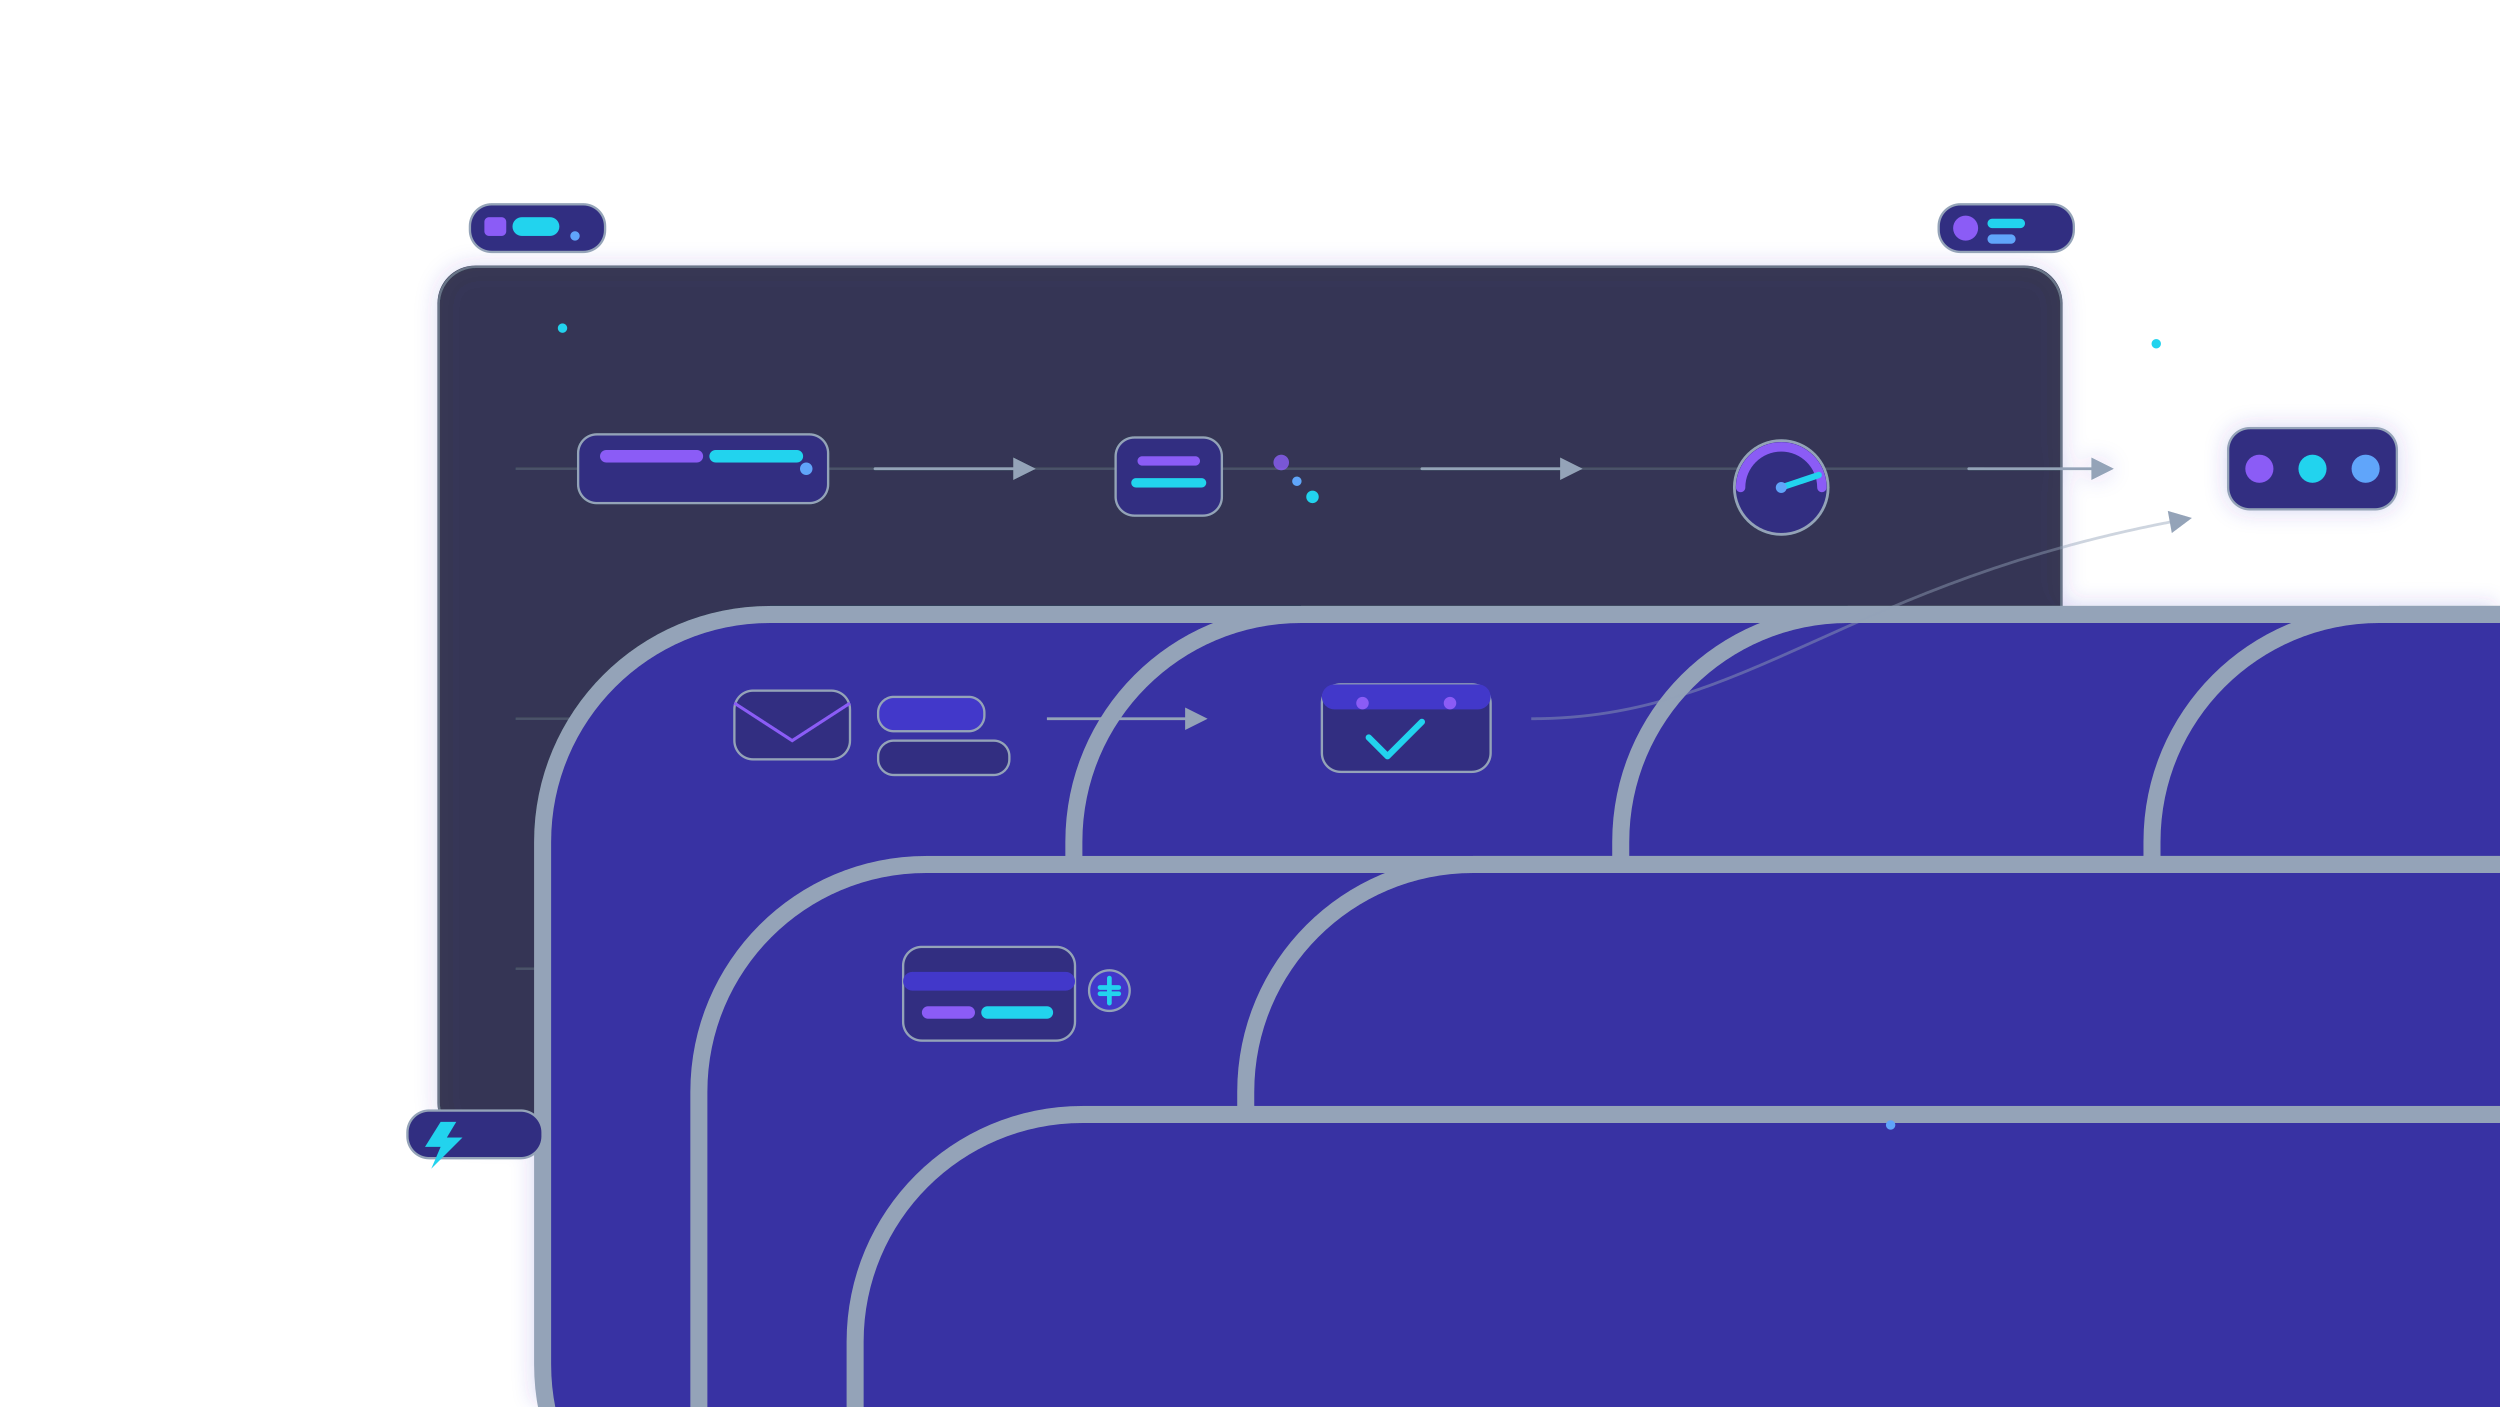
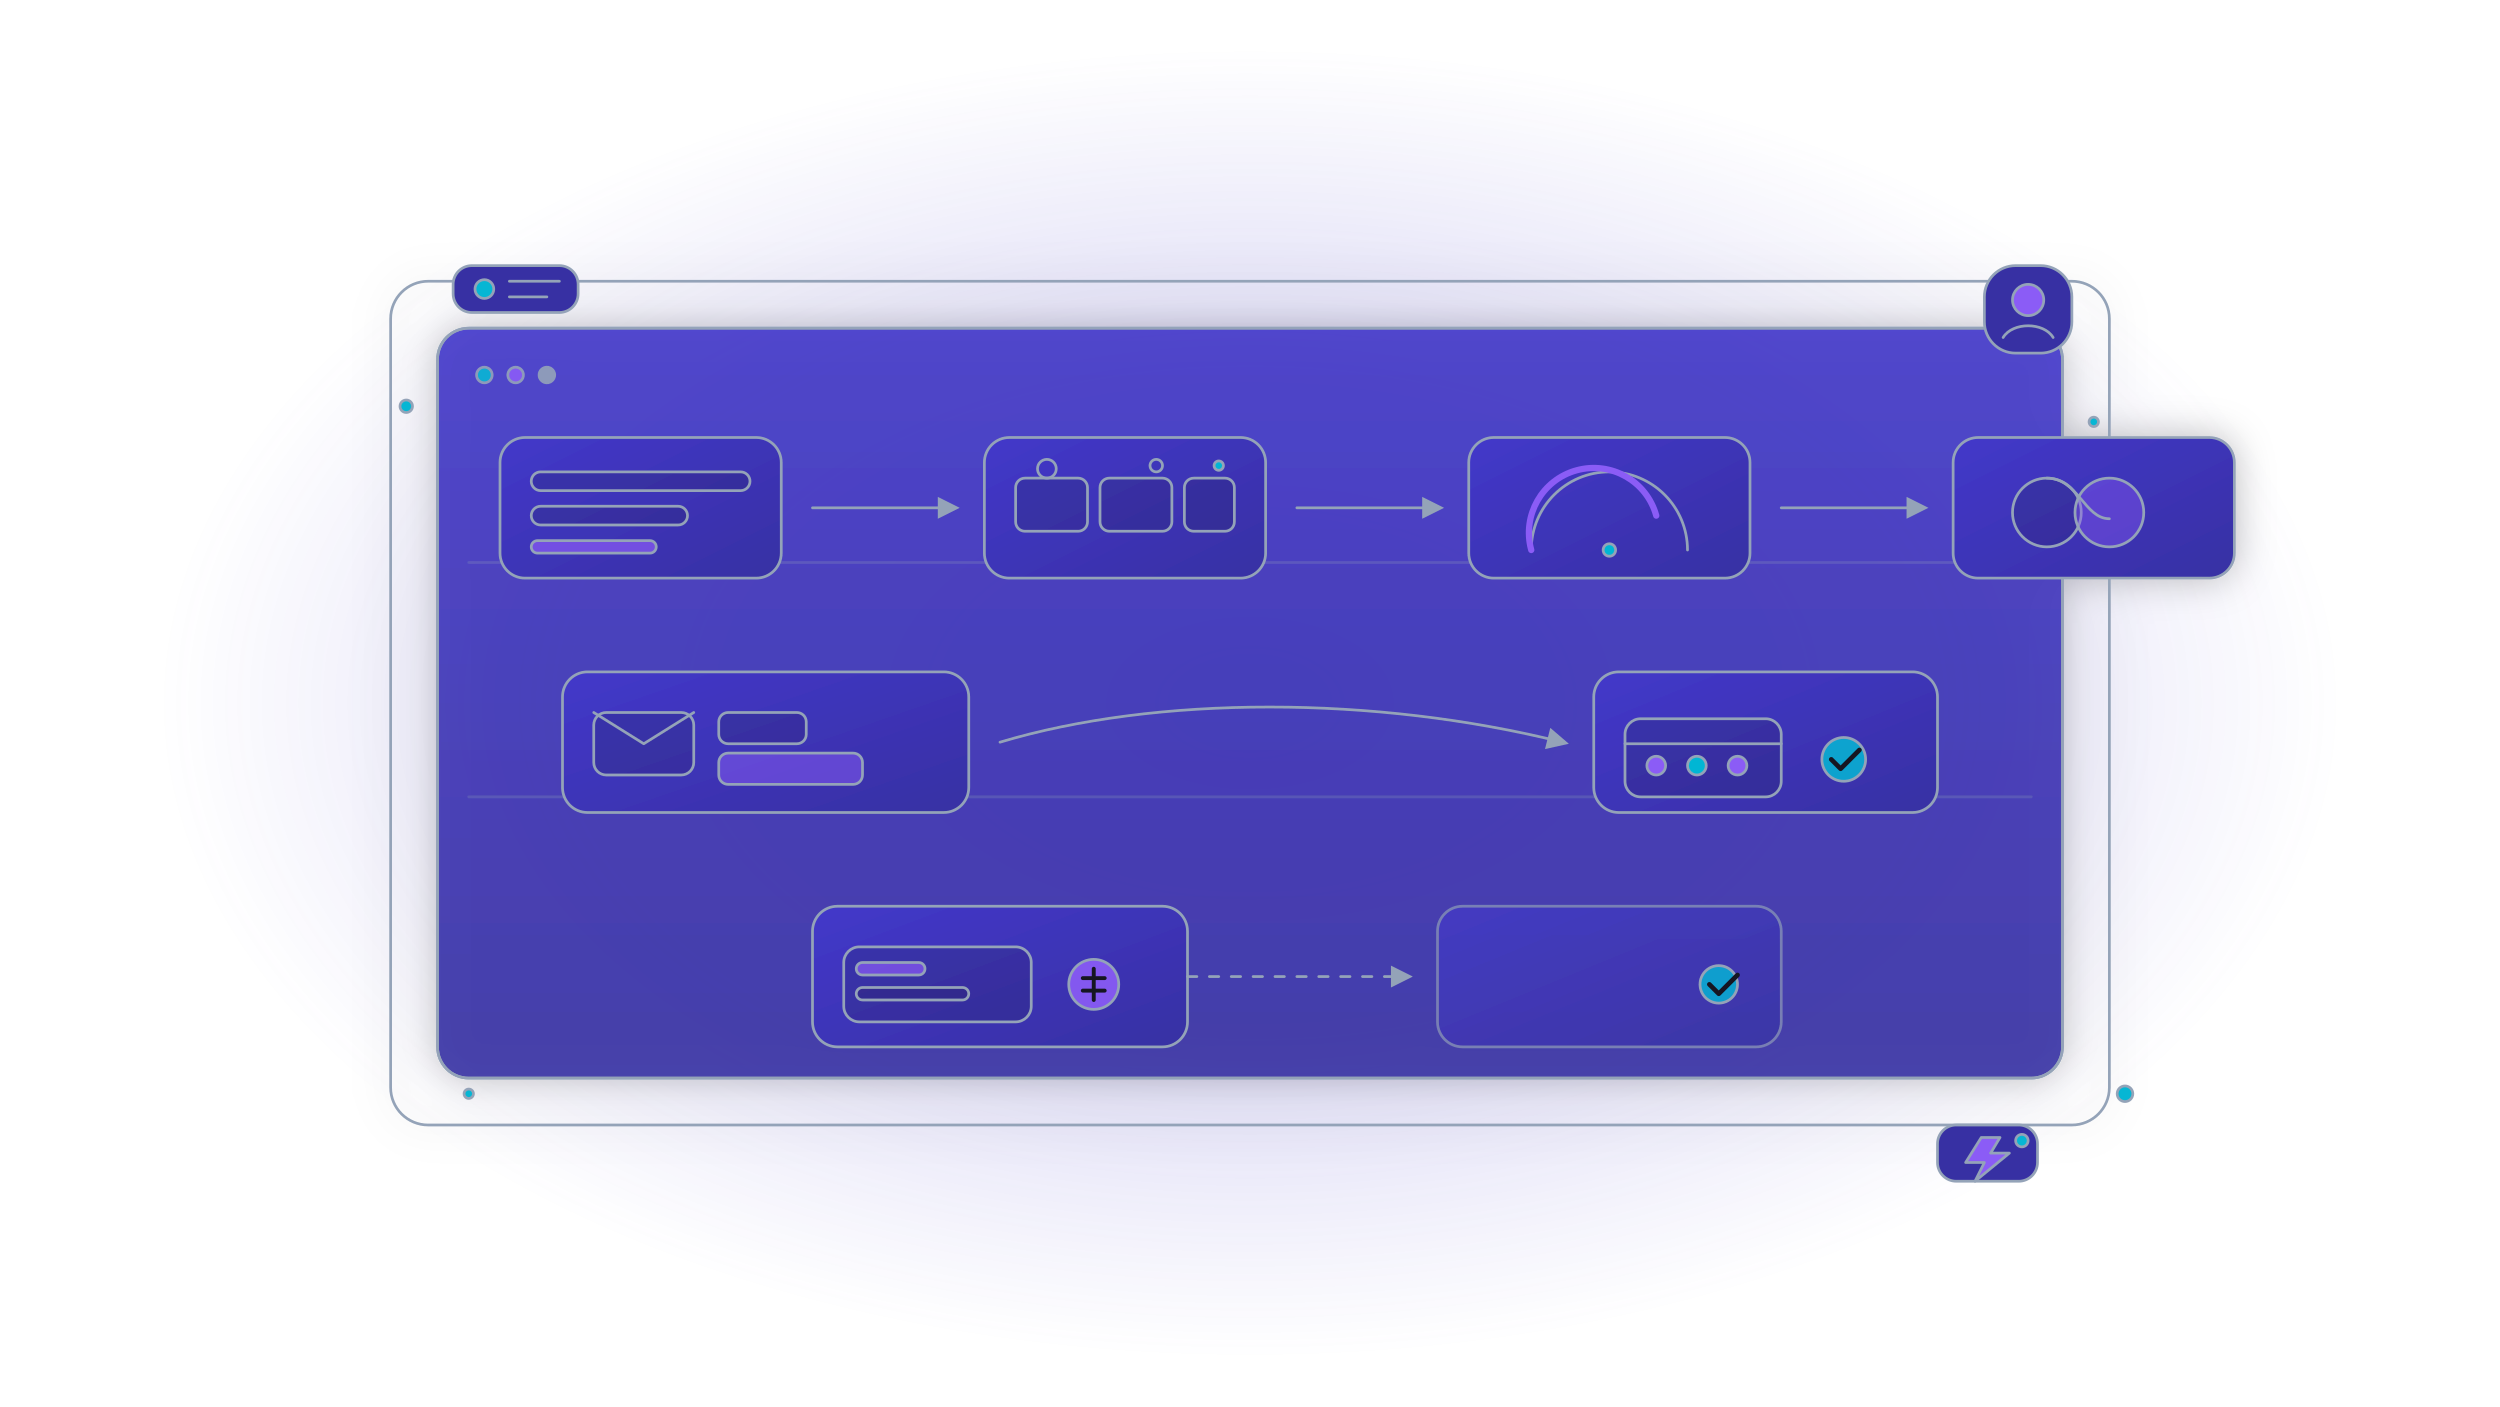
- <svg xmlns="http://www.w3.org/2000/svg" viewBox="0 0 1600 900" fill="none">
+ <svg xmlns="http://www.w3.org/2000/svg" width="1600" height="900" viewBox="0 0 1600 900" fill="none">
  <defs>
-     <radialGradient id="g" cx="0" cy="0" r="1" gradientTransform="translate(800 450) rotate(90) scale(380 620)">
-       <stop offset="0" stop-color="#4338ca" stop-opacity=".35" />
-       <stop offset=".6" stop-color="#3730a3" stop-opacity=".14" />
-       <stop offset="1" stop-color="#312e81" stop-opacity="0" />
+     <marker id="arrow" viewBox="0 0 10 10" refX="7" refY="5" markerWidth="8" markerHeight="8" orient="auto-start-reverse">
+       <path d="M0 0 L10 5 L0 10 z" fill="#94A3B8" />
+     </marker>
+     <radialGradient id="indigoGlow" cx="0" cy="0" r="1" gradientUnits="userSpaceOnUse" gradientTransform="translate(800 450) rotate(90) scale(420 700)">
+       <stop offset="0" stop-color="#4338CA" stop-opacity="0.35" />
+       <stop offset="1" stop-color="#4338CA" stop-opacity="0" />
    </radialGradient>
-     <filter id="glow" x="-20%" y="-20%" width="140%" height="140%">
-       <feDropShadow dx="0" dy="0" stdDeviation="7" flood-color="#4338ca" flood-opacity=".22" />
+     <linearGradient id="panel" x1="0" y1="0" x2="0" y2="1">
+       <stop offset="0" stop-color="#4338CA" />
+       <stop offset="1" stop-color="#3730A3" />
+     </linearGradient>
+     <linearGradient id="card" x1="0" y1="0" x2="1" y2="1">
+       <stop offset="0" stop-color="#4338CA" />
+       <stop offset="1" stop-color="#3730A3" />
+     </linearGradient>
+     <radialGradient id="spark" cx="0" cy="0" r="1" gradientUnits="userSpaceOnUse" gradientTransform="translate(0 0) scale(1)">
+       <stop offset="0" stop-color="#8B5CF6" />
+       <stop offset="1" stop-color="#8B5CF6" stop-opacity="0" />
+     </radialGradient>
+     <filter id="soft" x="-50%" y="-50%" width="200%" height="200%">
+       <feGaussianBlur in="SourceAlpha" stdDeviation="12" result="blur" />
+       <feColorMatrix in="blur" type="matrix" values="0 0 0 0 0  0 0 0 0 0  0 0 0 0 0  0 0 0 0.25 0" result="shadow" />
+       <feBlend in="SourceGraphic" in2="shadow" mode="normal" />
    </filter>
-     <marker id="ah" viewBox="0 0 10 10" refX="8" refY="5" markerWidth="8" markerHeight="8" orient="auto-start-reverse">
-       <path d="M0,0 L10,5 L0,10 Z" fill="#94a3b8" />
-     </marker>
-     <symbol id="card" viewBox="0 0 220 88">
-       <rect x="1" y="1" width="218" height="86" rx="20" fill="#3730a3" stroke="#94a3b8" stroke-width="1.5" />
-     </symbol>
  </defs>
-   <ellipse cx="800" cy="450" rx="720" ry="440" fill="url(#g)" />
-   <g id="console" filter="url(#glow)">
-     <rect x="280" y="170" width="1040" height="560" rx="24" fill="#1a2034" opacity=".86" />
-     <rect x="280.75" y="170.75" width="1038.5" height="558.5" rx="24" stroke="#94a3b8" stroke-opacity=".55" stroke-width="1.5" />
-     <g stroke="#94a3b8" stroke-opacity=".25" stroke-width="1.5">
-       <line x1="330" y1="300" x2="1270" y2="300" />
-       <line x1="330" y1="460" x2="1270" y2="460" />
-       <line x1="330" y1="620" x2="1270" y2="620" />
+   <ellipse cx="800" cy="450" rx="720" ry="430" fill="url(#indigoGlow)" />
+   <g id="console" filter="url(#soft)" stroke="#94A3B8" stroke-width="1.75" stroke-linecap="round" stroke-linejoin="round">
+     <rect x="250" y="180" width="1100" height="540" rx="24" fill="#141622" fill-opacity="0.0" />
+     <rect x="280" y="210" width="1040" height="480" rx="20" fill="url(#panel)" opacity="0.9" />
+     <rect x="280" y="210" width="1040" height="480" rx="20" fill="none" />
+     <g opacity="0.9">
+       <circle cx="310" cy="240" r="5" fill="#06B6D4" />
+       <circle cx="330" cy="240" r="5" fill="#8B5CF6" />
+       <circle cx="350" cy="240" r="5" fill="#94A3B8" />
    </g>
-     <g id="lane1" stroke-linecap="round" stroke-linejoin="round">
-       <g transform="translate(340,256)">
-         <use href="#card" />
-         <rect x="30" y="22" width="160" height="44" rx="12" fill="#312e81" stroke="#94a3b8" stroke-width="1.5" />
-         <rect x="44" y="32" width="66" height="8" rx="4" fill="#8b5cf6" />
-         <rect x="114" y="32" width="60" height="8" rx="4" fill="#22d3ee" />
-         <circle cx="176" cy="44" r="4" fill="#60a5fa" />
+     <line x1="300" y1="360" x2="1300" y2="360" stroke="#94A3B8" stroke-opacity="0.25" />
+     <line x1="300" y1="510" x2="1300" y2="510" stroke="#94A3B8" stroke-opacity="0.25" />
+     <g id="lane1" transform="translate(0, 0)">
+       <g transform="translate(320, 280)">
+         <rect width="180" height="90" rx="16" fill="url(#card)" />
+         <rect x="20" y="22" width="140" height="12" rx="6" fill="#141622" fill-opacity="0.15" />
+         <rect x="20" y="44" width="100" height="12" rx="6" fill="#141622" fill-opacity="0.15" />
+         <rect x="20" y="66" width="80" height="8" rx="4" fill="#8B5CF6" fill-opacity="0.7" />
      </g>
-       <path d="M560 300 C 610 300, 610 300, 660 300" stroke="#94a3b8" stroke-width="1.8" fill="none" marker-end="url(#ah)" />
-       <g transform="translate(680,256)">
-         <use href="#card" />
-         <rect x="34" y="24" width="68" height="50" rx="12" fill="#312e81" stroke="#94a3b8" stroke-width="1.5" />
-         <rect x="48" y="36" width="40" height="6" rx="3" fill="#8b5cf6" />
-         <rect x="44" y="50" width="48" height="6" rx="3" fill="#22d3ee" />
-         <circle cx="140" cy="40" r="5" fill="#8b5cf6" opacity=".8" />
-         <circle cx="160" cy="62" r="4" fill="#22d3ee" />
-         <circle cx="150" cy="52" r="3" fill="#60a5fa" />
+       <path d="M520,325 C560,325 580,325 610,325" stroke="#94A3B8" fill="none" marker-end="url(#arrow)" />
+       <g transform="translate(630, 280)">
+         <rect width="180" height="90" rx="16" fill="url(#card)" />
+         <rect x="20" y="26" width="46" height="34" rx="6" fill="#141622" fill-opacity="0.15" />
+         <rect x="74" y="26" width="46" height="34" rx="6" fill="#141622" fill-opacity="0.15" />
+         <rect x="128" y="26" width="32" height="34" rx="6" fill="#141622" fill-opacity="0.15" />
+         <circle cx="40" cy="20" r="6" fill="url(#spark)" />
+         <circle cx="110" cy="18" r="4" fill="url(#spark)" />
+         <circle cx="150" cy="18" r="3" fill="#06B6D4" />
      </g>
-       <path d="M910 300 C 960 300, 960 300, 1010 300" stroke="#94a3b8" stroke-width="1.8" fill="none" marker-end="url(#ah)" />
-       <g transform="translate(1030,256)">
-         <use href="#card" />
-         <circle cx="110" cy="56" r="30" fill="#312e81" stroke="#94a3b8" stroke-width="1.8" />
-         <path d="M84 56 A26 26 0 0 1 136 56" stroke="#8b5cf6" stroke-width="6" fill="none" />
-         <line x1="110" y1="56" x2="134" y2="48" stroke="#22d3ee" stroke-width="4" />
-         <circle cx="110" cy="56" r="3.5" fill="#60a5fa" />
+       <path d="M830,325 C870,325 890,325 920,325" stroke="#94A3B8" fill="none" marker-end="url(#arrow)" />
+       <g transform="translate(940, 280)">
+         <rect width="180" height="90" rx="16" fill="url(#card)" />
+         <path d="M40 72 A35 35 0 1 1 140 72" fill="none" stroke="#94A3B8" stroke-width="1.75" />
+         <path d="M40 72 A35 35 0 0 1 120 50" fill="none" stroke="#8B5CF6" stroke-width="4" />
+         <circle cx="90" cy="72" r="4" fill="#06B6D4" />
      </g>
-       <path d="M1260 300 C 1305 300, 1305 300, 1350 300" stroke="#94a3b8" stroke-width="1.8" fill="none" marker-end="url(#ah)" />
-       <g transform="translate(1370,256)">
-         <use href="#card" />
-         <g transform="translate(56,18)">
-           <rect x="0" y="0" width="108" height="52" rx="14" fill="#312e81" stroke="#94a3b8" stroke-width="1.5" />
-           <circle cx="20" cy="26" r="9" fill="#8b5cf6" />
-           <circle cx="54" cy="26" r="9" fill="#22d3ee" />
-           <circle cx="88" cy="26" r="9" fill="#60a5fa" />
-         </g>
+       <path d="M1140,325 C1180,325 1200,325 1230,325" stroke="#94A3B8" fill="none" marker-end="url(#arrow)" />
+       <g transform="translate(1250, 280)">
+         <rect width="180" height="90" rx="16" fill="url(#card)" />
+         <circle cx="60" cy="48" r="22" fill="#141622" fill-opacity="0.15" />
+         <circle cx="100" cy="48" r="22" fill="#8B5CF6" fill-opacity="0.4" />
+         <path d="M60 26 C80 26 84 52 100 52" stroke="#94A3B8" />
      </g>
    </g>
-     <g id="lane2">
-       <g transform="translate(440,416)">
-         <use href="#card" />
-         <rect x="30" y="26" width="74" height="44" rx="12" fill="#312e81" stroke="#94a3b8" stroke-width="1.5" />
-         <path d="M30 34 L67 58 L104 34" stroke="#8b5cf6" stroke-width="2" fill="none" />
-         <rect x="122" y="30" width="68" height="22" rx="10" fill="#4338ca" stroke="#94a3b8" stroke-width="1.5" />
-         <rect x="122" y="58" width="84" height="22" rx="10" fill="#312e81" stroke="#94a3b8" stroke-width="1.5" />
+     <g id="lane2" transform="translate(0, 150)">
+       <g transform="translate(360, 280)">
+         <rect width="260" height="90" rx="16" fill="url(#card)" />
+         <rect x="20" y="26" width="64" height="40" rx="8" fill="#141622" fill-opacity="0.15" />
+         <path d="M20 26 L52 46 L84 26" stroke="#94A3B8" fill="none" />
+         <rect x="100" y="26" width="56" height="20" rx="6" fill="#141622" fill-opacity="0.15" />
+         <rect x="100" y="52" width="92" height="20" rx="6" fill="#8B5CF6" fill-opacity="0.5" />
      </g>
-       <path d="M670 460 C 720 460, 720 460, 770 460" stroke="#94a3b8" stroke-width="1.8" fill="none" marker-end="url(#ah)" />
-       <g transform="translate(790,416)">
-         <use href="#card" />
-         <rect x="56" y="22" width="108" height="56" rx="12" fill="#312e81" stroke="#94a3b8" stroke-width="1.5" />
-         <rect x="56" y="22" width="108" height="16" rx="8" fill="#4338ca" />
-         <circle cx="82" cy="34" r="4" fill="#8b5cf6" />
-         <circle cx="138" cy="34" r="4" fill="#8b5cf6" />
-         <path d="M86 56 l12 12 l22 -22" stroke="#22d3ee" stroke-width="4" fill="none" stroke-linecap="round" stroke-linejoin="round" />
+       <path d="M640,325 C740,295 880,295 1000,325" stroke="#94A3B8" fill="none" marker-end="url(#arrow)" />
+       <g transform="translate(1020, 280)">
+         <rect width="220" height="90" rx="16" fill="url(#card)" />
+         <rect x="20" y="30" width="100" height="50" rx="10" fill="#141622" fill-opacity="0.15" />
+         <line x1="20" y1="46" x2="120" y2="46" />
+         <circle cx="40" cy="60" r="6" fill="#8B5CF6" />
+         <circle cx="66" cy="60" r="6" fill="#06B6D4" />
+         <circle cx="92" cy="60" r="6" fill="#8B5CF6" />
+         <circle cx="160" cy="56" r="14" fill="#06B6D4" fill-opacity="0.85" />
+         <path d="M152 56 l6 6 l12 -12" stroke="#141622" stroke-width="3" fill="none" stroke-linecap="round" stroke-linejoin="round" />
      </g>
    </g>
-     <g id="lane3">
-       <g transform="translate(540,576)">
-         <use href="#card" />
-         <rect x="38" y="30" width="110" height="60" rx="12" fill="#312e81" stroke="#94a3b8" stroke-width="1.5" />
-         <rect x="38" y="46" width="110" height="12" rx="6" fill="#4338ca" />
-         <rect x="50" y="68" width="34" height="8" rx="4" fill="#8b5cf6" />
-         <rect x="88" y="68" width="46" height="8" rx="4" fill="#22d3ee" />
-         <circle cx="170" cy="58" r="13" fill="#4338ca" stroke="#94a3b8" stroke-width="1.5" />
-         <path d="M170 50 v16 M164 56 h12 M164 60 h12" stroke="#22d3ee" stroke-width="3" stroke-linecap="round" />
+     <g id="lane3" transform="translate(0, 300)">
+       <g transform="translate(520, 280)">
+         <rect width="240" height="90" rx="16" fill="url(#card)" />
+         <rect x="20" y="26" width="120" height="48" rx="10" fill="#141622" fill-opacity="0.15" />
+         <rect x="28" y="36" width="44" height="8" rx="4" fill="#8B5CF6" fill-opacity="0.7" />
+         <rect x="28" y="52" width="72" height="8" rx="4" fill="#141622" fill-opacity="0.15" />
+         <circle cx="180" cy="50" r="16" fill="#8B5CF6" fill-opacity="0.9" />
+         <path d="M180 40 v20 M173 46 h14 M173 54 h14" stroke="#141622" stroke-width="2.5" stroke-linecap="round" />
+       </g>
+       <path d="M760,325 C820,325 860,325 900,325" stroke="#94A3B8" stroke-dasharray="6 8" fill="none" marker-end="url(#arrow)" />
+       <g transform="translate(920, 280)">
+         <rect width="220" height="90" rx="16" fill="url(#card)" opacity="0.65" />
+         <circle cx="180" cy="50" r="12" fill="#06B6D4" fill-opacity="0.8" />
+         <path d="M174 50 l6 6 l12 -12" stroke="#141622" stroke-width="3" fill="none" stroke-linecap="round" stroke-linejoin="round" />
      </g>
    </g>
  </g>
-   <path d="M980 460 C 1120 460, 1180 372, 1400 332" stroke="#94a3b8" stroke-opacity=".45" stroke-width="1.8" fill="none" marker-end="url(#ah)" />
-   <g id="chips">
-     <g transform="translate(300,130)">
-       <rect x="0.75" y="0.75" width="86.5" height="30.5" rx="14" fill="#312e81" stroke="#94a3b8" stroke-width="1.5" />
-       <rect x="10" y="9" width="14" height="12" rx="3" fill="#8b5cf6" />
-       <rect x="28" y="9" width="30" height="12" rx="6" fill="#22d3ee" />
-       <circle cx="68" cy="21" r="3" fill="#60a5fa" />
+   <g id="chips" stroke="#94A3B8" stroke-width="1.75" stroke-linecap="round" stroke-linejoin="round">
+     <g transform="translate(290, 170)">
+       <rect x="0" y="0" width="80" height="30" rx="12" fill="#3730A3" />
+       <circle cx="20" cy="15" r="6" fill="#06B6D4" />
+       <line x1="36" y1="10" x2="68" y2="10" />
+       <line x1="36" y1="20" x2="60" y2="20" />
    </g>
-     <g transform="translate(1240,130)">
-       <rect x="0.75" y="0.75" width="86.5" height="30.5" rx="14" fill="#312e81" stroke="#94a3b8" stroke-width="1.5" />
-       <circle cx="18" cy="16" r="8" fill="#8b5cf6" />
-       <rect x="32" y="10" width="24" height="6" rx="3" fill="#22d3ee" />
-       <rect x="32" y="20" width="18" height="6" rx="3" fill="#60a5fa" />
+     <g transform="translate(1270, 170)">
+       <rect x="0" y="0" width="56" height="56" rx="20" fill="#3730A3" />
+       <circle cx="28" cy="22" r="10" fill="#8B5CF6" />
+       <path d="M12 46 C18 36 38 36 44 46" />
    </g>
-     <g transform="translate(260,710)">
-       <rect x="0.75" y="0.75" width="86.5" height="30.5" rx="14" fill="#312e81" stroke="#94a3b8" stroke-width="1.5" />
-       <path d="M22 8 h10 l-6 10 h10 l-20 20 l6 -14 h-10 z" fill="#22d3ee" />
+     <g transform="translate(1240, 720)">
+       <rect x="0" y="0" width="64" height="36" rx="12" fill="#3730A3" />
+       <path d="M28 8 L18 24 H30 L24 36 L46 18 H34 L40 8 Z" fill="#8B5CF6" />
+       <circle cx="54" cy="10" r="4" fill="#06B6D4" />
    </g>
-     <circle cx="360" cy="210" r="3" fill="#22d3ee" />
-     <circle cx="1210" cy="720" r="3" fill="#60a5fa" />
-     <circle cx="1380" cy="220" r="3" fill="#22d3ee" />
+     <circle cx="260" cy="260" r="4" fill="#06B6D4" />
+     <circle cx="1340" cy="270" r="3" fill="#06B6D4" />
+     <circle cx="1360" cy="700" r="5" fill="#06B6D4" />
+     <circle cx="300" cy="700" r="3" fill="#06B6D4" />
  </g>
</svg>
